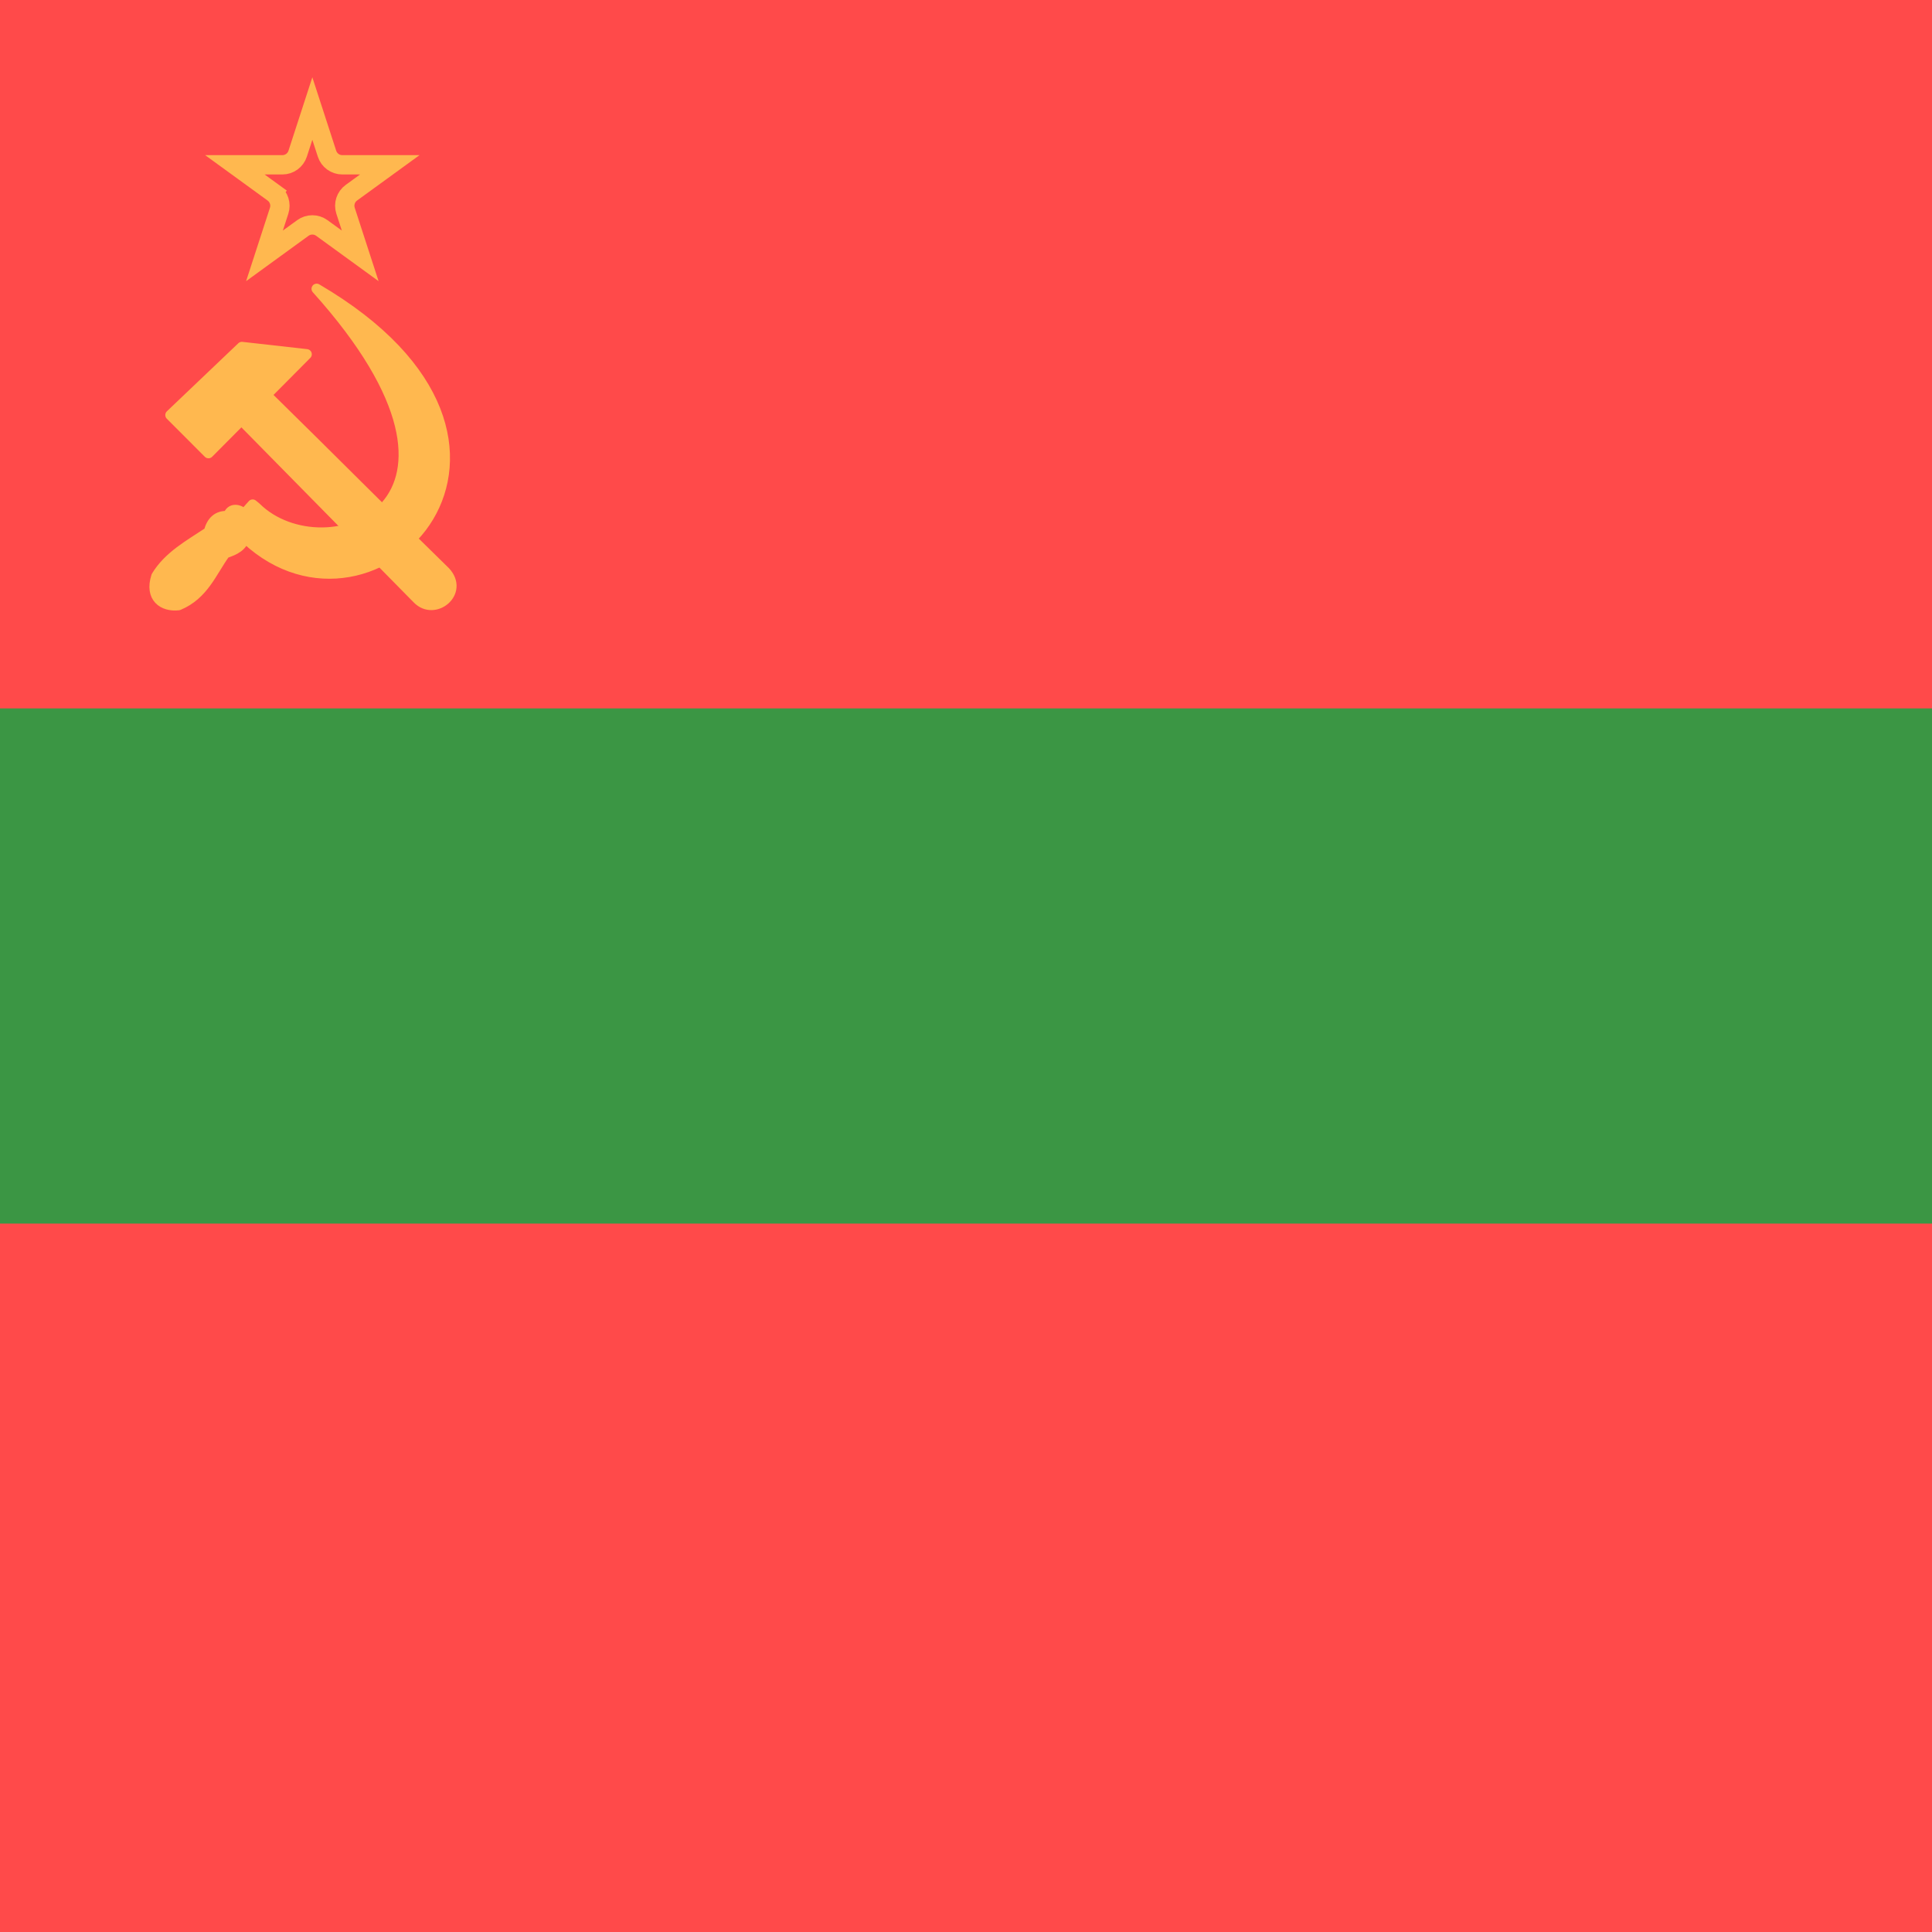
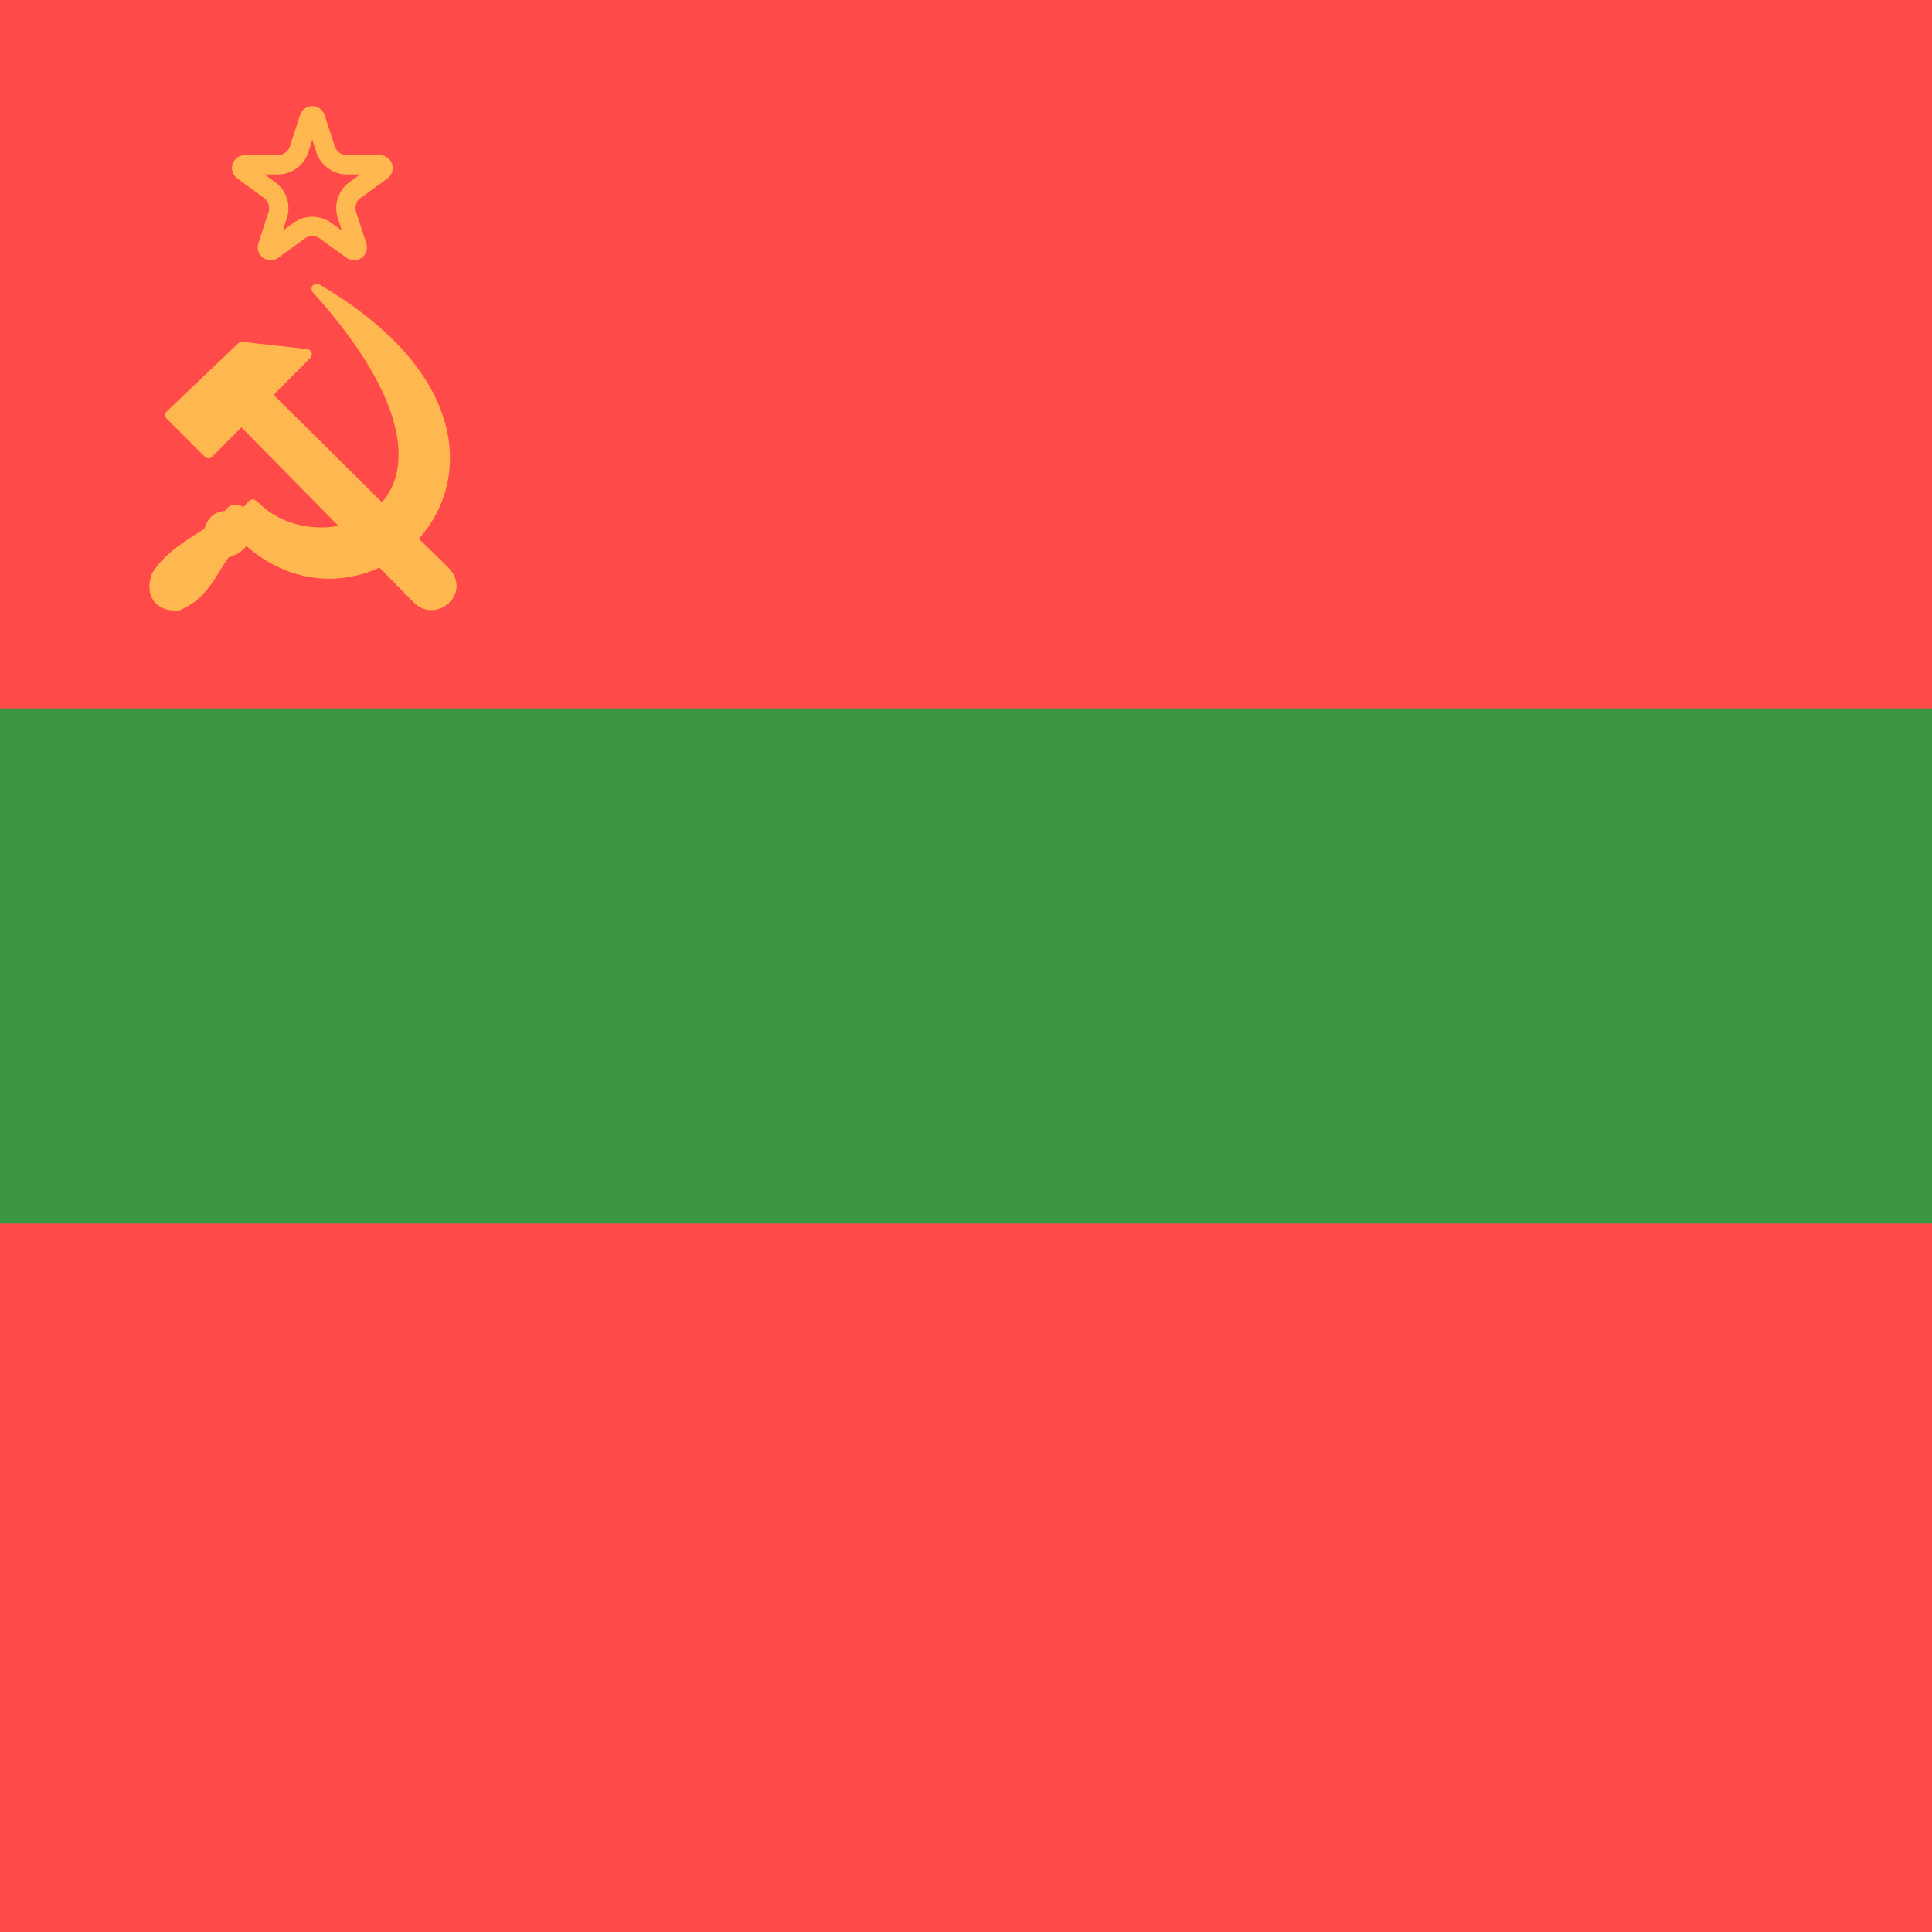
<svg xmlns="http://www.w3.org/2000/svg" width="300" height="300" viewBox="0 0 300 300" fill="none">
-   <g clip-path="url(#clip0)">
+   <g clip-path="url(#clip0_118_1442)">
    <rect width="300" height="300" fill="white" />
    <path d="M0 0L300 0L300 300L-9.44166e-05 300L0 0Z" fill="#FF4A4A" />
-     <path d="M46.222 23.865L48.5 16.854L50.778 23.865C51.113 24.895 52.072 25.592 53.156 25.592L60.527 25.592L54.563 29.925C53.687 30.562 53.321 31.69 53.655 32.72L55.933 39.731L49.969 35.398C49.093 34.761 47.907 34.761 47.031 35.398L41.067 39.731L43.345 32.72C43.679 31.69 43.313 30.562 42.437 29.925L41.555 31.139L42.437 29.925L36.473 25.592L43.844 25.592C44.928 25.592 45.887 24.895 46.222 23.865Z" stroke="#FFB84F" stroke-width="3" />
+     <path d="M48.975 18.318L50.553 23.174C51.022 24.616 52.366 25.592 53.882 25.592L58.988 25.592C59.472 25.592 59.674 26.212 59.282 26.497L55.151 29.498C53.924 30.389 53.411 31.969 53.88 33.411L55.458 38.267C55.607 38.728 55.08 39.111 54.688 38.826L50.557 35.825C49.331 34.934 47.669 34.934 46.443 35.825L42.312 38.826C41.92 39.111 41.393 38.728 41.542 38.267L43.12 33.411C43.589 31.969 43.076 30.389 41.849 29.498L37.718 26.497C37.326 26.212 37.528 25.592 38.012 25.592L43.118 25.592C44.634 25.592 45.978 24.616 46.447 23.174L48.025 18.318C48.174 17.857 48.826 17.857 48.975 18.318Z" stroke="#FFB84F" stroke-width="3" />
    <path d="M37.557 53.879L26.464 64.448L32.373 70.364L37.486 65.222C47.45 75.339 55.191 83.206 64.81 92.978C67.473 95.739 72.111 91.978 69.138 88.788C58.972 78.874 51.933 71.721 41.339 61.33L47.617 55.01L37.557 53.879Z" fill="#FFB84F" stroke="#FFB84F" stroke-width="1.6" stroke-linecap="round" stroke-linejoin="round" />
    <path d="M38.268 83.719C58.113 102.156 90.276 68.925 49.172 44.847C79.753 78.863 50.396 89.29 39.766 78.792L39.231 78.351C38.791 78.839 38.363 79.327 37.923 79.815C37.103 79.042 35.819 78.804 35.426 80.137C33.809 80.03 32.858 80.922 32.43 82.6C29.422 84.6 26.164 86.35 24.285 89.48C23.215 92.801 25.331 94.241 27.721 93.967C31.645 92.336 32.858 88.802 34.963 85.897C36.449 85.421 37.709 84.79 37.935 83.434" fill="#FFB84F" />
    <path d="M38.268 83.719C58.113 102.156 90.276 68.925 49.172 44.847C79.753 78.863 50.396 89.29 39.766 78.792L39.231 78.351C38.791 78.839 38.363 79.327 37.923 79.815C37.103 79.042 35.819 78.804 35.426 80.137C33.809 80.03 32.858 80.922 32.43 82.6C29.422 84.6 26.164 86.35 24.285 89.48C23.215 92.801 25.331 94.241 27.721 93.967C31.645 92.336 32.858 88.802 34.963 85.897C36.449 85.421 37.709 84.79 37.935 83.434" stroke="#FFB84F" stroke-width="1.6" stroke-linecap="round" stroke-linejoin="round" />
    <rect y="110" width="300" height="80" fill="#3B9644" />
  </g>
  <defs>
-     <clipPath id="clip0">
+     <clipPath id="clip0_118_1442">
      <rect width="300" height="300" fill="white" />
    </clipPath>
  </defs>
</svg>
